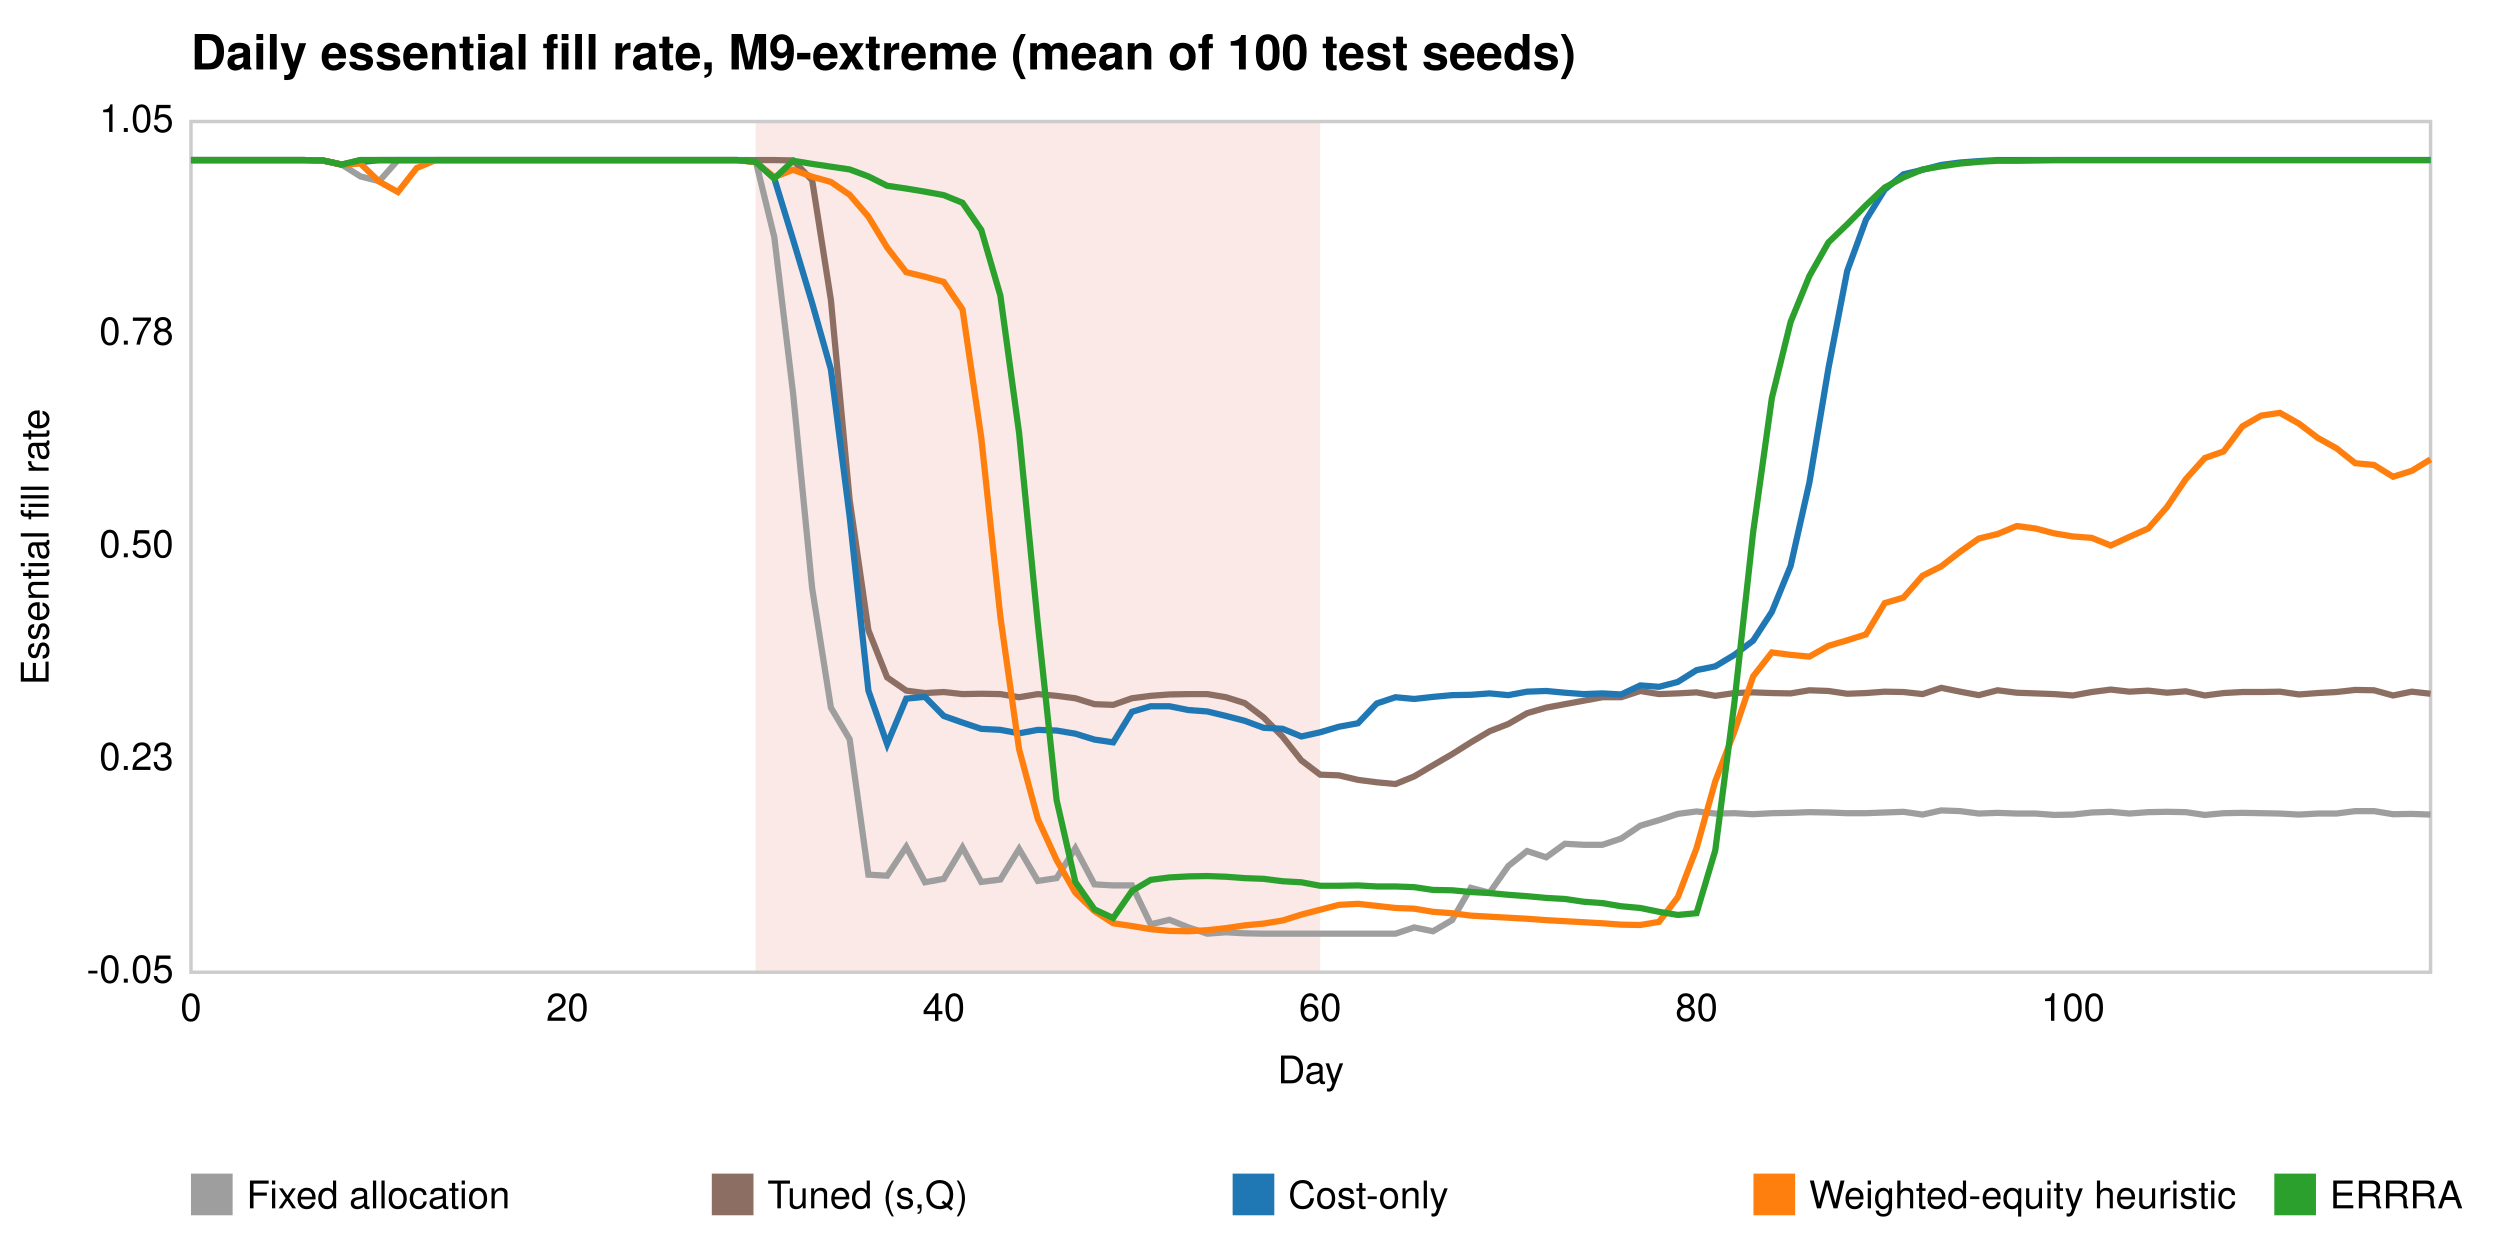
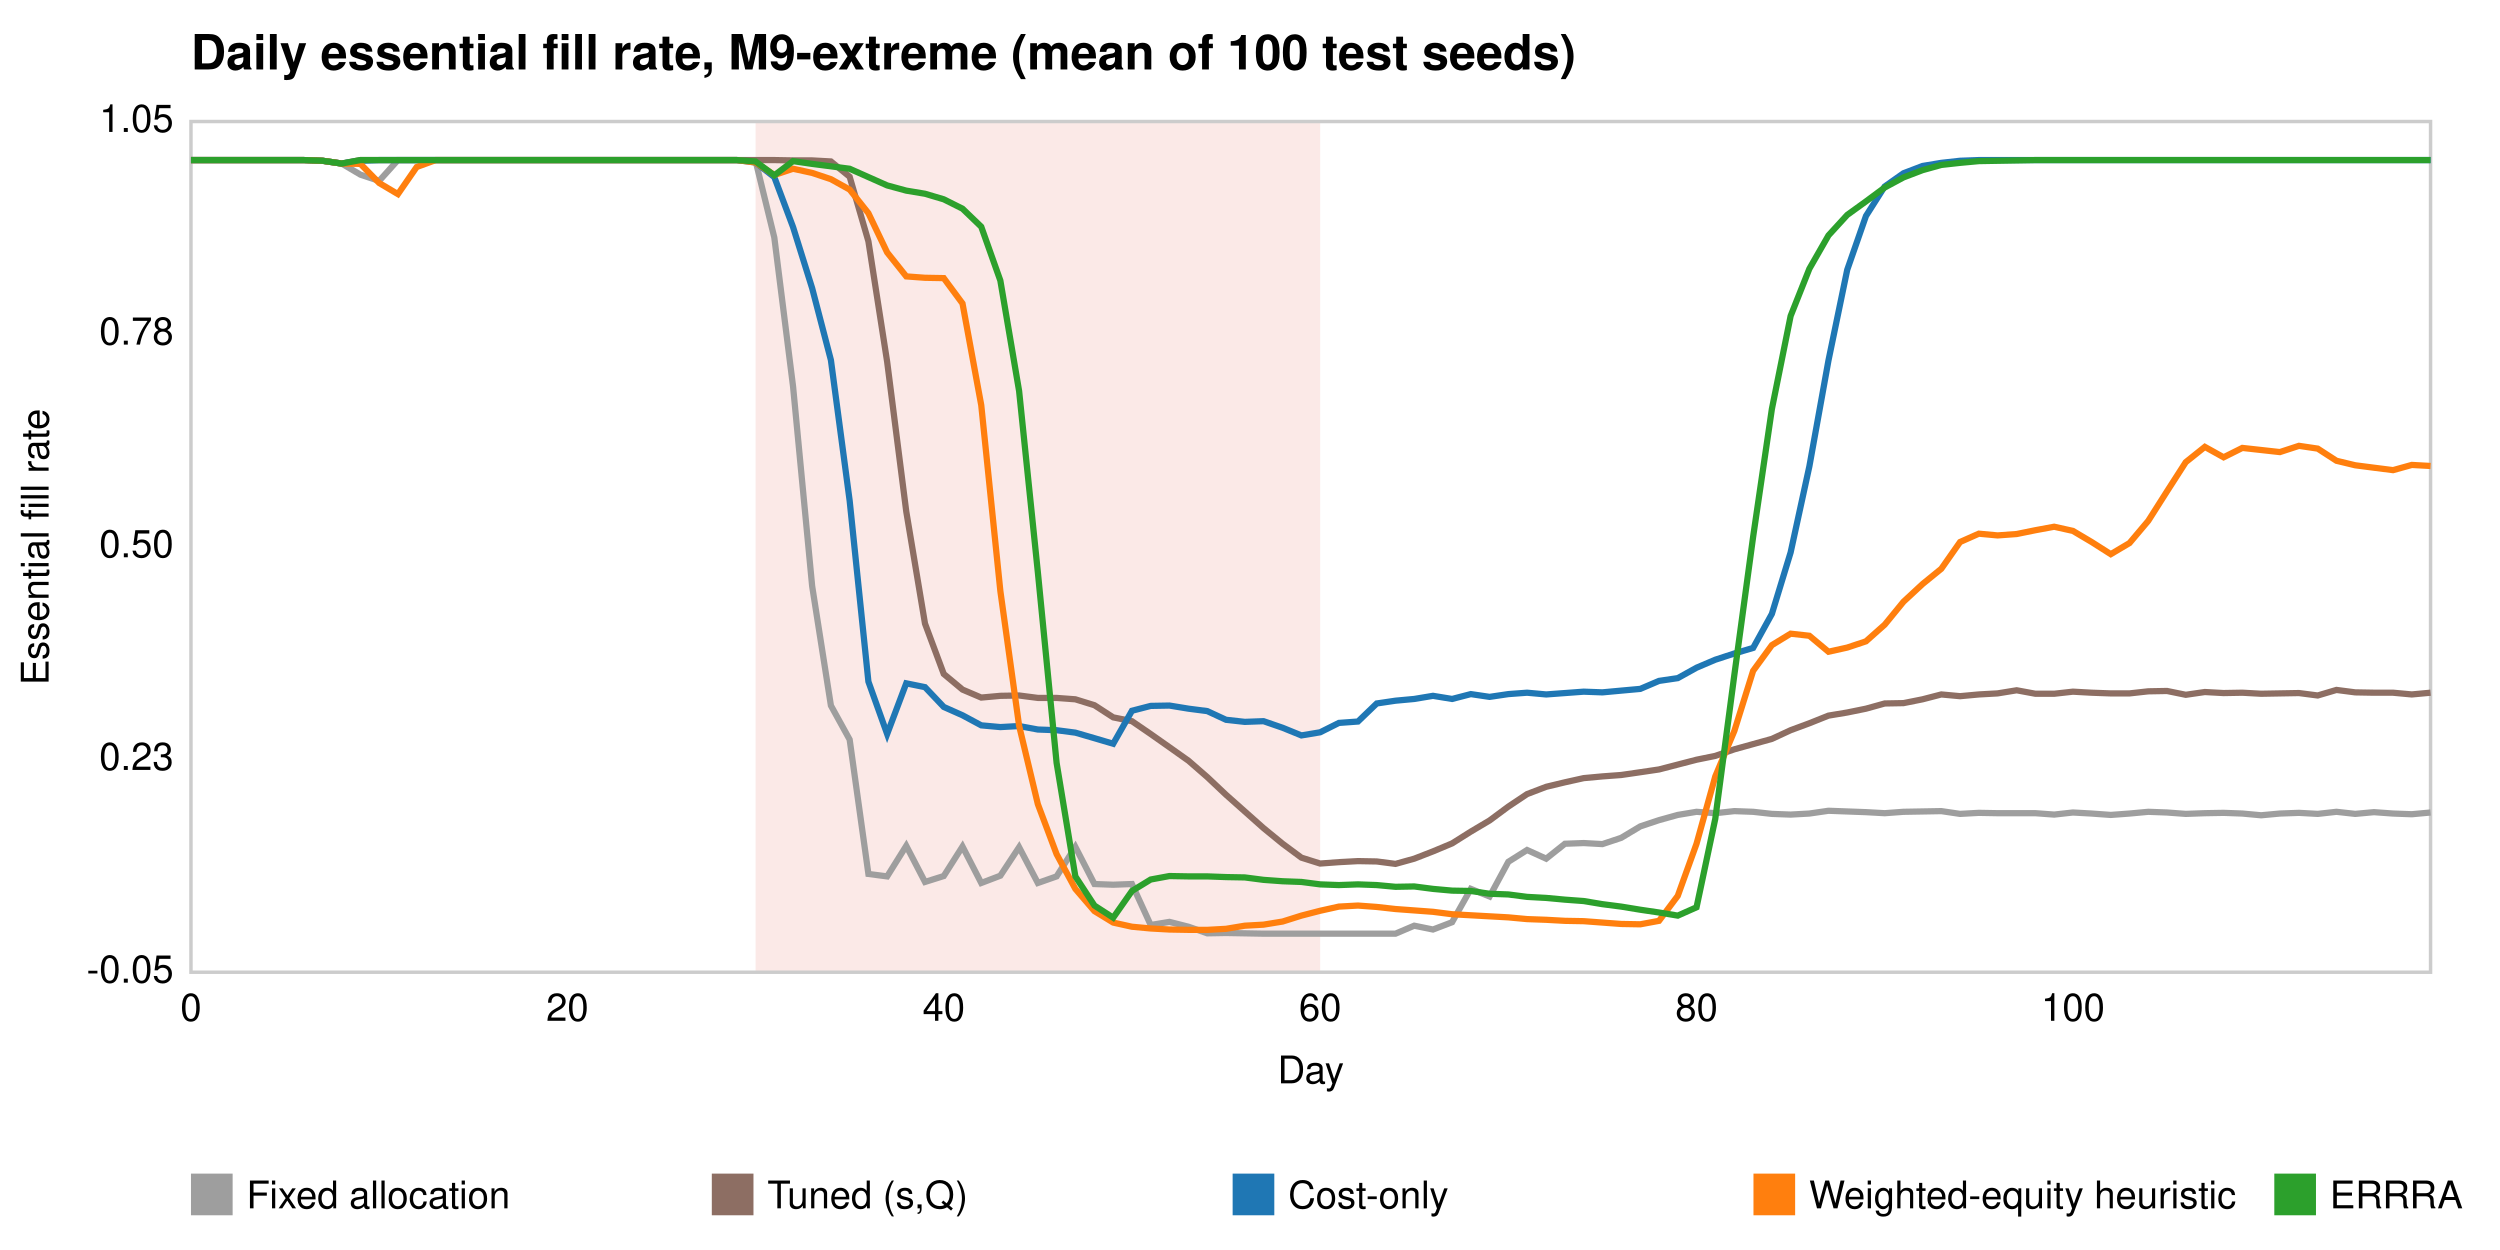
<svg xmlns="http://www.w3.org/2000/svg" width="720" height="360" viewBox="0 0 720 360" font-family="Helvetica, Arial, sans-serif" font-size="11">
  <rect width="100%" height="100%" fill="white" />
  <text x="55" y="20" font-size="14" font-weight="bold">Daily essential fill rate, M9-extreme (mean of 100 test seeds)</text>
  <rect x="217.605" y="35" width="162.605" height="245" fill="#fbe9e7" />
  <rect x="55" y="35" width="645" height="245" fill="none" stroke="#ccc" />
  <text x="50" y="283" text-anchor="end">-0.05</text>
  <text x="50" y="221.75" text-anchor="end">0.23</text>
  <text x="50" y="160.5" text-anchor="end">0.50</text>
  <text x="50" y="99.25" text-anchor="end">0.78</text>
  <text x="50" y="38" text-anchor="end">1.05</text>
  <text x="55" y="294" text-anchor="middle">0</text>
  <text x="163.403" y="294" text-anchor="middle">20</text>
  <text x="271.807" y="294" text-anchor="middle">40</text>
  <text x="380.21" y="294" text-anchor="middle">60</text>
  <text x="488.613" y="294" text-anchor="middle">80</text>
  <text x="597.017" y="294" text-anchor="middle">100</text>
-   <polyline fill="none" stroke="#9e9e9e" stroke-width="1.8" points="55.0,46.1 60.4,46.1 65.8,46.1 71.3,46.1 76.7,46.1 82.1,46.1 87.5,46.1 92.9,46.2 98.4,47.4 103.8,50.8 109.2,52.2 114.6,46.1 120.0,46.1 125.5,46.1 130.9,46.1 136.3,46.1 141.7,46.1 147.1,46.1 152.6,46.1 158.0,46.1 163.4,46.1 168.8,46.1 174.2,46.1 179.7,46.1 185.1,46.1 190.5,46.1 195.9,46.1 201.3,46.1 206.8,46.1 212.2,46.1 217.6,46.2 223.0,68.3 228.4,113.2 233.9,169.4 239.3,203.8 244.7,212.9 250.1,251.9 255.5,252.2 261.0,243.9 266.4,254.1 271.8,253.1 277.2,244.1 282.6,254.0 288.1,253.3 293.5,244.5 298.9,253.7 304.3,252.9 309.7,244.3 315.2,254.7 320.6,255.0 326.0,255.0 331.4,266.2 336.8,264.9 342.3,267.1 347.7,268.9 353.1,268.5 358.5,268.8 363.9,268.9 369.4,268.9 374.8,268.9 380.2,268.9 385.6,268.9 391.1,268.9 396.5,268.9 401.9,268.9 407.3,267.1 412.7,268.2 418.2,265.0 423.6,255.7 429.0,257.1 434.4,249.4 439.8,245.1 445.3,246.9 450.7,243.0 456.1,243.3 461.5,243.3 466.9,241.5 472.4,237.8 477.8,236.2 483.2,234.4 488.6,233.7 494.0,234.3 499.5,234.2 504.9,234.5 510.3,234.2 515.7,234.1 521.1,233.9 526.6,234.0 532.0,234.2 537.4,234.2 542.8,234.0 548.2,233.8 553.7,234.6 559.1,233.4 564.5,233.6 569.9,234.3 575.3,234.1 580.8,234.3 586.2,234.3 591.6,234.7 597.0,234.6 602.4,234.0 607.9,233.8 613.3,234.3 618.7,233.9 624.1,233.8 629.5,233.9 635.0,234.7 640.4,234.2 645.8,234.1 651.2,234.2 656.6,234.3 662.1,234.6 667.5,234.3 672.9,234.3 678.3,233.6 683.7,233.6 689.2,234.5 694.6,234.4 700.0,234.6" />
-   <polyline fill="none" stroke="#8d6e63" stroke-width="1.8" points="55.0,46.1 60.4,46.1 65.8,46.1 71.3,46.1 76.7,46.1 82.1,46.1 87.5,46.1 92.9,46.2 98.4,47.4 103.8,46.1 109.2,46.1 114.6,46.1 120.0,46.1 125.5,46.1 130.9,46.1 136.3,46.1 141.7,46.1 147.1,46.1 152.6,46.1 158.0,46.1 163.4,46.1 168.8,46.1 174.2,46.1 179.7,46.1 185.1,46.1 190.5,46.1 195.9,46.1 201.3,46.1 206.8,46.1 212.2,46.1 217.6,46.1 223.0,46.1 228.4,46.2 233.9,51.9 239.3,86.4 244.7,144.0 250.1,181.5 255.5,195.1 261.0,198.9 266.4,199.6 271.8,199.3 277.2,199.9 282.6,199.8 288.1,199.9 293.5,200.8 298.9,199.9 304.3,200.4 309.7,201.1 315.2,202.8 320.6,203.0 326.0,201.1 331.4,200.4 336.8,200.0 342.3,199.9 347.7,199.9 353.1,200.8 358.5,202.5 363.9,206.6 369.4,212.2 374.8,219.0 380.2,223.1 385.6,223.3 391.1,224.6 396.5,225.3 401.9,225.8 407.3,223.6 412.7,220.4 418.2,217.2 423.6,213.8 429.0,210.6 434.4,208.5 439.8,205.4 445.3,203.8 450.7,202.8 456.1,201.8 461.5,200.8 466.9,200.8 472.4,199.0 477.8,199.9 483.2,199.7 488.6,199.4 494.0,200.4 499.5,199.6 504.9,199.4 510.3,199.6 515.7,199.7 521.1,198.8 526.6,199.0 532.0,199.8 537.4,199.6 542.8,199.2 548.2,199.3 553.7,199.9 559.1,198.1 564.5,199.2 569.9,200.2 575.3,198.8 580.8,199.5 586.2,199.7 591.6,199.9 597.0,200.3 602.4,199.3 607.9,198.6 613.3,199.2 618.7,198.9 624.1,199.5 629.5,199.1 635.0,200.3 640.4,199.6 645.8,199.3 651.2,199.3 656.6,199.2 662.1,200.0 667.5,199.6 672.9,199.3 678.3,198.7 683.7,198.8 689.2,200.3 694.6,199.2 700.0,199.8" />
-   <polyline fill="none" stroke="#1f77b4" stroke-width="1.8" points="55.0,46.1 60.4,46.1 65.8,46.1 71.3,46.1 76.7,46.1 82.1,46.1 87.5,46.1 92.9,46.2 98.4,47.4 103.8,46.7 109.2,46.1 114.6,46.1 120.0,46.1 125.5,46.1 130.9,46.1 136.3,46.1 141.7,46.1 147.1,46.1 152.6,46.1 158.0,46.1 163.4,46.1 168.8,46.1 174.2,46.1 179.7,46.1 185.1,46.1 190.5,46.1 195.9,46.1 201.3,46.1 206.8,46.1 212.2,46.1 217.6,46.6 223.0,51.4 228.4,69.0 233.9,87.3 239.3,106.4 244.7,148.8 250.1,198.9 255.5,214.3 261.0,201.2 266.4,200.7 271.8,206.2 277.2,208.1 282.6,209.9 288.1,210.2 293.5,211.2 298.9,210.2 304.3,210.4 309.7,211.3 315.2,213.0 320.6,213.8 326.0,205.0 331.4,203.4 336.8,203.4 342.3,204.5 347.7,204.9 353.1,206.2 358.5,207.6 363.9,209.6 369.4,209.9 374.8,212.1 380.2,210.9 385.6,209.3 391.1,208.3 396.5,202.6 401.9,200.8 407.3,201.3 412.7,200.7 418.2,200.2 423.6,200.1 429.0,199.7 434.4,200.2 439.8,199.2 445.3,199.0 450.7,199.5 456.1,199.9 461.5,199.7 466.9,200.0 472.4,197.4 477.8,197.8 483.2,196.4 488.6,193.0 494.0,191.9 499.5,188.6 504.9,184.5 510.3,176.2 515.7,163.0 521.1,139.0 526.6,106.0 532.0,78.0 537.4,63.3 542.8,54.6 548.2,50.2 553.7,48.9 559.1,47.5 564.5,46.8 569.9,46.4 575.3,46.1 580.8,46.1 586.2,46.1 591.6,46.1 597.0,46.1 602.4,46.1 607.9,46.1 613.3,46.1 618.7,46.1 624.1,46.1 629.5,46.1 635.0,46.1 640.4,46.1 645.8,46.1 651.2,46.1 656.6,46.1 662.1,46.1 667.5,46.1 672.9,46.1 678.3,46.1 683.7,46.1 689.2,46.1 694.6,46.1 700.0,46.1" />
-   <polyline fill="none" stroke="#ff7f0e" stroke-width="1.8" points="55.0,46.1 60.4,46.1 65.8,46.1 71.3,46.1 76.7,46.1 82.1,46.1 87.5,46.1 92.9,46.2 98.4,47.4 103.8,47.1 109.2,52.3 114.6,55.3 120.0,48.4 125.5,46.1 130.9,46.1 136.3,46.1 141.7,46.1 147.1,46.1 152.6,46.1 158.0,46.1 163.4,46.1 168.8,46.1 174.2,46.1 179.7,46.1 185.1,46.1 190.5,46.1 195.9,46.1 201.3,46.1 206.8,46.1 212.2,46.1 217.6,46.7 223.0,51.0 228.4,48.9 233.9,50.9 239.3,52.4 244.7,56.1 250.1,62.4 255.5,71.3 261.0,78.4 266.4,79.7 271.8,81.2 277.2,89.1 282.6,126.0 288.1,177.6 293.5,215.8 298.9,235.9 304.3,247.7 309.7,257.1 315.2,262.4 320.6,265.9 326.0,266.7 331.4,267.6 336.8,268.1 342.3,268.2 347.7,267.9 353.1,267.3 358.5,266.5 363.9,266.0 369.4,265.1 374.8,263.4 380.2,262.0 385.6,260.6 391.1,260.3 396.5,260.9 401.9,261.5 407.3,261.7 412.7,262.6 418.2,263.0 423.6,263.7 429.0,264.0 434.4,264.3 439.8,264.6 445.3,265.0 450.7,265.3 456.1,265.6 461.5,265.9 466.9,266.3 472.4,266.4 477.8,265.5 483.2,258.4 488.6,244.3 494.0,225.0 499.5,210.7 504.9,194.8 510.3,187.9 515.7,188.6 521.1,189.1 526.6,186.0 532.0,184.4 537.4,182.7 542.8,173.7 548.2,172.1 553.7,165.8 559.1,163.1 564.5,158.9 569.9,155.1 575.3,153.8 580.8,151.5 586.2,152.2 591.6,153.6 597.0,154.5 602.4,154.9 607.9,157.1 613.3,154.6 618.7,152.2 624.1,146.0 629.5,138.0 635.0,131.9 640.4,130.0 645.8,122.8 651.2,119.7 656.6,118.9 662.1,122.0 667.5,126.1 672.9,129.1 678.3,133.4 683.7,133.9 689.2,137.3 694.6,135.6 700.0,132.3" />
-   <polyline fill="none" stroke="#2ca02c" stroke-width="1.8" points="55.0,46.1 60.4,46.1 65.8,46.1 71.3,46.1 76.7,46.1 82.1,46.1 87.5,46.1 92.9,46.2 98.4,47.4 103.8,46.1 109.2,46.1 114.6,46.1 120.0,46.1 125.5,46.1 130.9,46.1 136.3,46.1 141.7,46.1 147.1,46.1 152.6,46.1 158.0,46.1 163.4,46.1 168.8,46.1 174.2,46.1 179.7,46.1 185.1,46.1 190.5,46.1 195.9,46.1 201.3,46.1 206.8,46.1 212.2,46.1 217.6,46.6 223.0,51.4 228.4,46.3 233.9,47.2 239.3,48.0 244.7,48.8 250.1,50.8 255.5,53.5 261.0,54.3 266.4,55.2 271.8,56.2 277.2,58.4 282.6,66.2 288.1,85.1 293.5,124.7 298.9,179.8 304.3,230.4 309.7,254.0 315.2,261.9 320.6,264.4 326.0,256.6 331.4,253.4 336.8,252.7 342.3,252.4 347.7,252.3 353.1,252.5 358.5,252.9 363.9,253.1 369.4,253.8 374.8,254.1 380.2,255.1 385.6,255.1 391.1,255.0 396.5,255.3 401.9,255.3 407.3,255.5 412.7,256.3 418.2,256.4 423.6,256.9 429.0,257.2 434.4,257.7 439.8,258.1 445.3,258.6 450.7,258.9 456.1,259.7 461.5,260.1 466.9,261.0 472.4,261.5 477.8,262.6 483.2,263.5 488.6,263.0 494.0,244.9 499.5,202.4 504.9,153.3 510.3,114.6 515.7,92.7 521.1,79.5 526.6,69.8 532.0,64.6 537.4,59.1 542.8,54.0 548.2,51.1 553.7,48.8 559.1,47.9 564.5,47.1 569.9,46.6 575.3,46.3 580.8,46.3 586.2,46.2 591.6,46.1 597.0,46.1 602.4,46.1 607.9,46.1 613.3,46.1 618.7,46.1 624.1,46.1 629.5,46.1 635.0,46.1 640.4,46.1 645.8,46.1 651.2,46.1 656.6,46.1 662.1,46.1 667.5,46.1 672.9,46.1 678.3,46.1 683.7,46.1 689.2,46.1 694.6,46.1 700.0,46.1" />
+   <polyline fill="none" stroke="#9e9e9e" stroke-width="1.8" points="55.0,46.1 60.4,46.1 65.8,46.1 71.3,46.1 76.7,46.1 82.1,46.1 87.5,46.1 92.9,46.3 98.4,47.1 103.8,50.3 109.2,52.1 114.6,46.1 120.0,46.1 125.5,46.1 130.9,46.1 136.3,46.1 141.7,46.1 147.1,46.1 152.6,46.1 158.0,46.1 163.4,46.1 168.8,46.1 174.2,46.1 179.7,46.1 185.1,46.1 190.5,46.1 195.9,46.1 201.3,46.1 206.8,46.1 212.2,46.1 217.6,46.3 223.0,68.4 228.4,111.3 233.9,168.8 239.3,203.2 244.7,213.0 250.1,251.7 255.5,252.4 261.0,243.6 266.4,254.0 271.8,252.3 277.2,243.8 282.6,254.3 288.1,252.2 293.5,244.0 298.9,254.3 304.3,252.4 309.7,243.9 315.2,254.6 320.6,254.8 326.0,254.6 331.4,266.4 336.8,265.5 342.3,266.9 347.7,268.8 353.1,268.7 358.5,268.8 363.9,268.9 369.4,268.9 374.8,268.9 380.2,268.9 385.6,268.9 391.1,268.9 396.5,268.9 401.9,268.9 407.3,266.6 412.7,267.7 418.2,265.6 423.6,256.0 429.0,258.2 434.4,248.2 439.8,244.8 445.3,247.3 450.7,243.0 456.1,242.8 461.5,243.1 466.9,241.3 472.4,238.0 477.8,236.2 483.2,234.7 488.6,233.8 494.0,234.2 499.5,233.6 504.9,233.8 510.3,234.4 515.7,234.6 521.1,234.3 526.6,233.5 532.0,233.7 537.4,233.9 542.8,234.2 548.2,233.8 553.7,233.7 559.1,233.6 564.5,234.4 569.9,234.1 575.3,234.2 580.8,234.2 586.2,234.2 591.6,234.6 597.0,234.0 602.4,234.3 607.9,234.7 613.3,234.3 618.7,233.8 624.1,234.0 629.5,234.4 635.0,234.2 640.4,234.1 645.8,234.3 651.2,234.8 656.6,234.3 662.1,234.1 667.5,234.4 672.9,233.8 678.3,234.4 683.7,233.9 689.2,234.3 694.6,234.5 700.0,234.0" />
+   <polyline fill="none" stroke="#8d6e63" stroke-width="1.8" points="55.0,46.1 60.4,46.1 65.8,46.1 71.3,46.1 76.7,46.1 82.1,46.1 87.5,46.1 92.9,46.3 98.4,47.1 103.8,46.1 109.2,46.1 114.6,46.1 120.0,46.1 125.5,46.1 130.9,46.1 136.3,46.1 141.7,46.1 147.1,46.1 152.6,46.1 158.0,46.1 163.4,46.1 168.8,46.1 174.2,46.1 179.7,46.1 185.1,46.1 190.5,46.1 195.9,46.1 201.3,46.1 206.8,46.1 212.2,46.1 217.6,46.1 223.0,46.1 228.4,46.2 233.9,46.2 239.3,46.5 244.7,50.9 250.1,69.5 255.5,104.2 261.0,147.3 266.4,179.6 271.8,194.1 277.2,198.6 282.6,200.9 288.1,200.4 293.5,200.3 298.9,201.0 304.3,201.0 309.7,201.4 315.2,203.1 320.6,206.6 326.0,207.7 331.4,211.4 336.8,215.2 342.3,219.1 347.7,223.8 353.1,228.9 358.5,233.7 363.9,238.5 369.4,243.0 374.8,247.0 380.2,248.7 385.6,248.3 391.1,248.0 396.5,248.1 401.9,248.8 407.3,247.3 412.7,245.2 418.2,242.9 423.6,239.5 429.0,236.3 434.4,232.3 439.8,228.7 445.3,226.6 450.7,225.3 456.1,224.1 461.5,223.6 466.9,223.2 472.4,222.4 477.8,221.6 483.2,220.2 488.6,218.8 494.0,217.7 499.5,215.8 504.9,214.3 510.3,212.8 515.7,210.3 521.1,208.3 526.6,206.1 532.0,205.2 537.4,204.1 542.8,202.6 548.2,202.5 553.7,201.4 559.1,200.0 564.5,200.5 569.9,200.0 575.3,199.7 580.8,198.8 586.2,199.8 591.6,199.8 597.0,199.2 602.4,199.5 607.9,199.7 613.3,199.7 618.7,199.1 624.1,199.0 629.5,200.1 635.0,199.3 640.4,199.6 645.8,199.5 651.2,199.8 656.6,199.7 662.1,199.6 667.5,200.3 672.9,198.7 678.3,199.4 683.7,199.5 689.2,199.5 694.6,200.0 700.0,199.5" />
+   <polyline fill="none" stroke="#1f77b4" stroke-width="1.8" points="55.0,46.1 60.4,46.1 65.8,46.1 71.3,46.1 76.7,46.1 82.1,46.1 87.5,46.1 92.9,46.3 98.4,47.1 103.8,46.3 109.2,46.1 114.6,46.1 120.0,46.1 125.5,46.1 130.9,46.1 136.3,46.1 141.7,46.1 147.1,46.1 152.6,46.1 158.0,46.1 163.4,46.1 168.8,46.1 174.2,46.1 179.7,46.1 185.1,46.1 190.5,46.1 195.9,46.1 201.3,46.1 206.8,46.1 212.2,46.1 217.6,46.8 223.0,51.0 228.4,65.4 233.9,83.0 239.3,103.7 244.7,144.2 250.1,196.3 255.5,211.4 261.0,196.8 266.4,197.9 271.8,203.6 277.2,206.0 282.6,208.9 288.1,209.4 293.5,209.1 298.9,210.1 304.3,210.3 309.7,211.0 315.2,212.6 320.6,214.2 326.0,204.7 331.4,203.3 336.8,203.2 342.3,204.1 347.7,204.8 353.1,207.3 358.5,207.9 363.9,207.7 369.4,209.6 374.8,211.8 380.2,210.9 385.6,208.2 391.1,207.8 396.5,202.6 401.9,201.8 407.3,201.3 412.7,200.4 418.2,201.3 423.6,199.9 429.0,200.7 434.4,199.9 439.8,199.5 445.3,200.0 450.7,199.6 456.1,199.2 461.5,199.4 466.9,198.9 472.4,198.4 477.8,196.1 483.2,195.3 488.6,192.3 494.0,190.0 499.5,188.2 504.9,186.6 510.3,176.8 515.7,159.1 521.1,134.3 526.6,103.8 532.0,77.7 537.4,62.2 542.8,53.7 548.2,49.9 553.7,47.8 559.1,46.9 564.5,46.3 569.9,46.1 575.3,46.1 580.8,46.1 586.2,46.1 591.6,46.1 597.0,46.1 602.4,46.1 607.9,46.1 613.3,46.1 618.7,46.1 624.1,46.1 629.5,46.1 635.0,46.1 640.4,46.1 645.8,46.1 651.2,46.1 656.6,46.1 662.1,46.1 667.5,46.1 672.9,46.1 678.3,46.1 683.7,46.1 689.2,46.1 694.6,46.1 700.0,46.1" />
+   <polyline fill="none" stroke="#ff7f0e" stroke-width="1.8" points="55.0,46.1 60.4,46.1 65.8,46.1 71.3,46.1 76.7,46.1 82.1,46.1 87.5,46.1 92.9,46.3 98.4,47.1 103.8,47.2 109.2,52.7 114.6,55.9 120.0,48.1 125.5,46.1 130.9,46.1 136.3,46.1 141.7,46.1 147.1,46.1 152.6,46.1 158.0,46.1 163.4,46.1 168.8,46.1 174.2,46.1 179.7,46.1 185.1,46.1 190.5,46.1 195.9,46.1 201.3,46.1 206.8,46.1 212.2,46.1 217.6,46.8 223.0,50.4 228.4,48.6 233.9,49.8 239.3,51.6 244.7,54.6 250.1,61.4 255.5,72.7 261.0,79.6 266.4,80.0 271.8,80.1 277.2,87.4 282.6,116.7 288.1,170.2 293.5,209.0 298.9,231.6 304.3,246.0 309.7,256.0 315.2,262.4 320.6,265.7 326.0,266.9 331.4,267.4 336.8,267.7 342.3,267.8 347.7,267.8 353.1,267.5 358.5,266.6 363.9,266.3 369.4,265.4 374.8,263.7 380.2,262.3 385.6,261.1 391.1,260.8 396.5,261.2 401.9,261.8 407.3,262.2 412.7,262.6 418.2,263.3 423.6,263.6 429.0,263.9 434.4,264.2 439.8,264.7 445.3,264.9 450.7,265.2 456.1,265.3 461.5,265.7 466.9,266.1 472.4,266.2 477.8,265.2 483.2,258.0 488.6,243.0 494.0,223.6 499.5,210.5 504.9,193.2 510.3,185.8 515.7,182.5 521.1,183.1 526.6,187.7 532.0,186.5 537.4,184.7 542.8,179.9 548.2,173.3 553.7,168.2 559.1,163.8 564.5,156.1 569.9,153.7 575.3,154.2 580.8,153.8 586.2,152.7 591.6,151.7 597.0,152.9 602.4,156.1 607.9,159.6 613.3,156.4 618.7,150.0 624.1,141.5 629.5,133.1 635.0,128.7 640.4,131.7 645.8,129.0 651.2,129.6 656.6,130.2 662.1,128.4 667.5,129.2 672.9,132.7 678.3,134.0 683.7,134.7 689.2,135.4 694.6,133.9 700.0,134.2" />
+   <polyline fill="none" stroke="#2ca02c" stroke-width="1.8" points="55.0,46.1 60.4,46.1 65.8,46.1 71.3,46.1 76.7,46.1 82.1,46.1 87.5,46.1 92.9,46.3 98.4,47.1 103.8,46.1 109.2,46.1 114.6,46.1 120.0,46.1 125.5,46.1 130.9,46.1 136.3,46.1 141.7,46.1 147.1,46.1 152.6,46.1 158.0,46.1 163.4,46.1 168.8,46.1 174.2,46.1 179.7,46.1 185.1,46.1 190.5,46.1 195.9,46.1 201.3,46.1 206.8,46.1 212.2,46.1 217.6,46.5 223.0,50.5 228.4,46.4 233.9,47.2 239.3,47.9 244.7,48.6 250.1,51.0 255.5,53.4 261.0,54.9 266.4,55.8 271.8,57.4 277.2,60.1 282.6,65.3 288.1,80.8 293.5,112.6 298.9,164.8 304.3,219.7 309.7,252.4 315.2,260.8 320.6,264.3 326.0,256.6 331.4,253.3 336.8,252.3 342.3,252.4 347.7,252.4 353.1,252.6 358.5,252.7 363.9,253.4 369.4,253.8 374.8,254.0 380.2,254.7 385.6,254.9 391.1,254.7 396.5,254.9 401.9,255.4 407.3,255.3 412.7,256.0 418.2,256.5 423.6,256.6 429.0,257.4 434.4,257.6 439.8,258.3 445.3,258.6 450.7,259.1 456.1,259.5 461.5,260.4 466.9,261.1 472.4,262.0 477.8,262.8 483.2,263.7 488.6,261.3 494.0,235.8 499.5,194.3 504.9,154.6 510.3,117.8 515.7,91.0 521.1,77.4 526.6,67.8 532.0,61.9 537.4,58.0 542.8,54.0 548.2,51.1 553.7,49.0 559.1,47.5 564.5,46.9 569.9,46.4 575.3,46.3 580.8,46.2 586.2,46.1 591.6,46.1 597.0,46.1 602.4,46.1 607.9,46.1 613.3,46.1 618.7,46.1 624.1,46.1 629.5,46.1 635.0,46.1 640.4,46.1 645.8,46.1 651.2,46.1 656.6,46.1 662.1,46.1 667.5,46.1 672.9,46.1 678.3,46.1 683.7,46.1 689.2,46.1 694.6,46.1 700.0,46.1" />
  <text x="377.5" y="312" text-anchor="middle">Day</text>
  <text transform="translate(14,157.5) rotate(-90)" text-anchor="middle">Essential fill rate</text>
  <g transform="translate(55,338)">
    <rect width="12" height="12" fill="#9e9e9e" />
    <text x="16" y="10">Fixed allocation</text>
  </g>
  <g transform="translate(205,338)">
    <rect width="12" height="12" fill="#8d6e63" />
    <text x="16" y="10">Tuned (s,Q)</text>
  </g>
  <g transform="translate(355,338)">
    <rect width="12" height="12" fill="#1f77b4" />
    <text x="16" y="10">Cost-only</text>
  </g>
  <g transform="translate(505,338)">
    <rect width="12" height="12" fill="#ff7f0e" />
    <text x="16" y="10">Weighted-equity heuristic</text>
  </g>
  <g transform="translate(655,338)">
    <rect width="12" height="12" fill="#2ca02c" />
    <text x="16" y="10">ERRRA</text>
  </g>
</svg>
